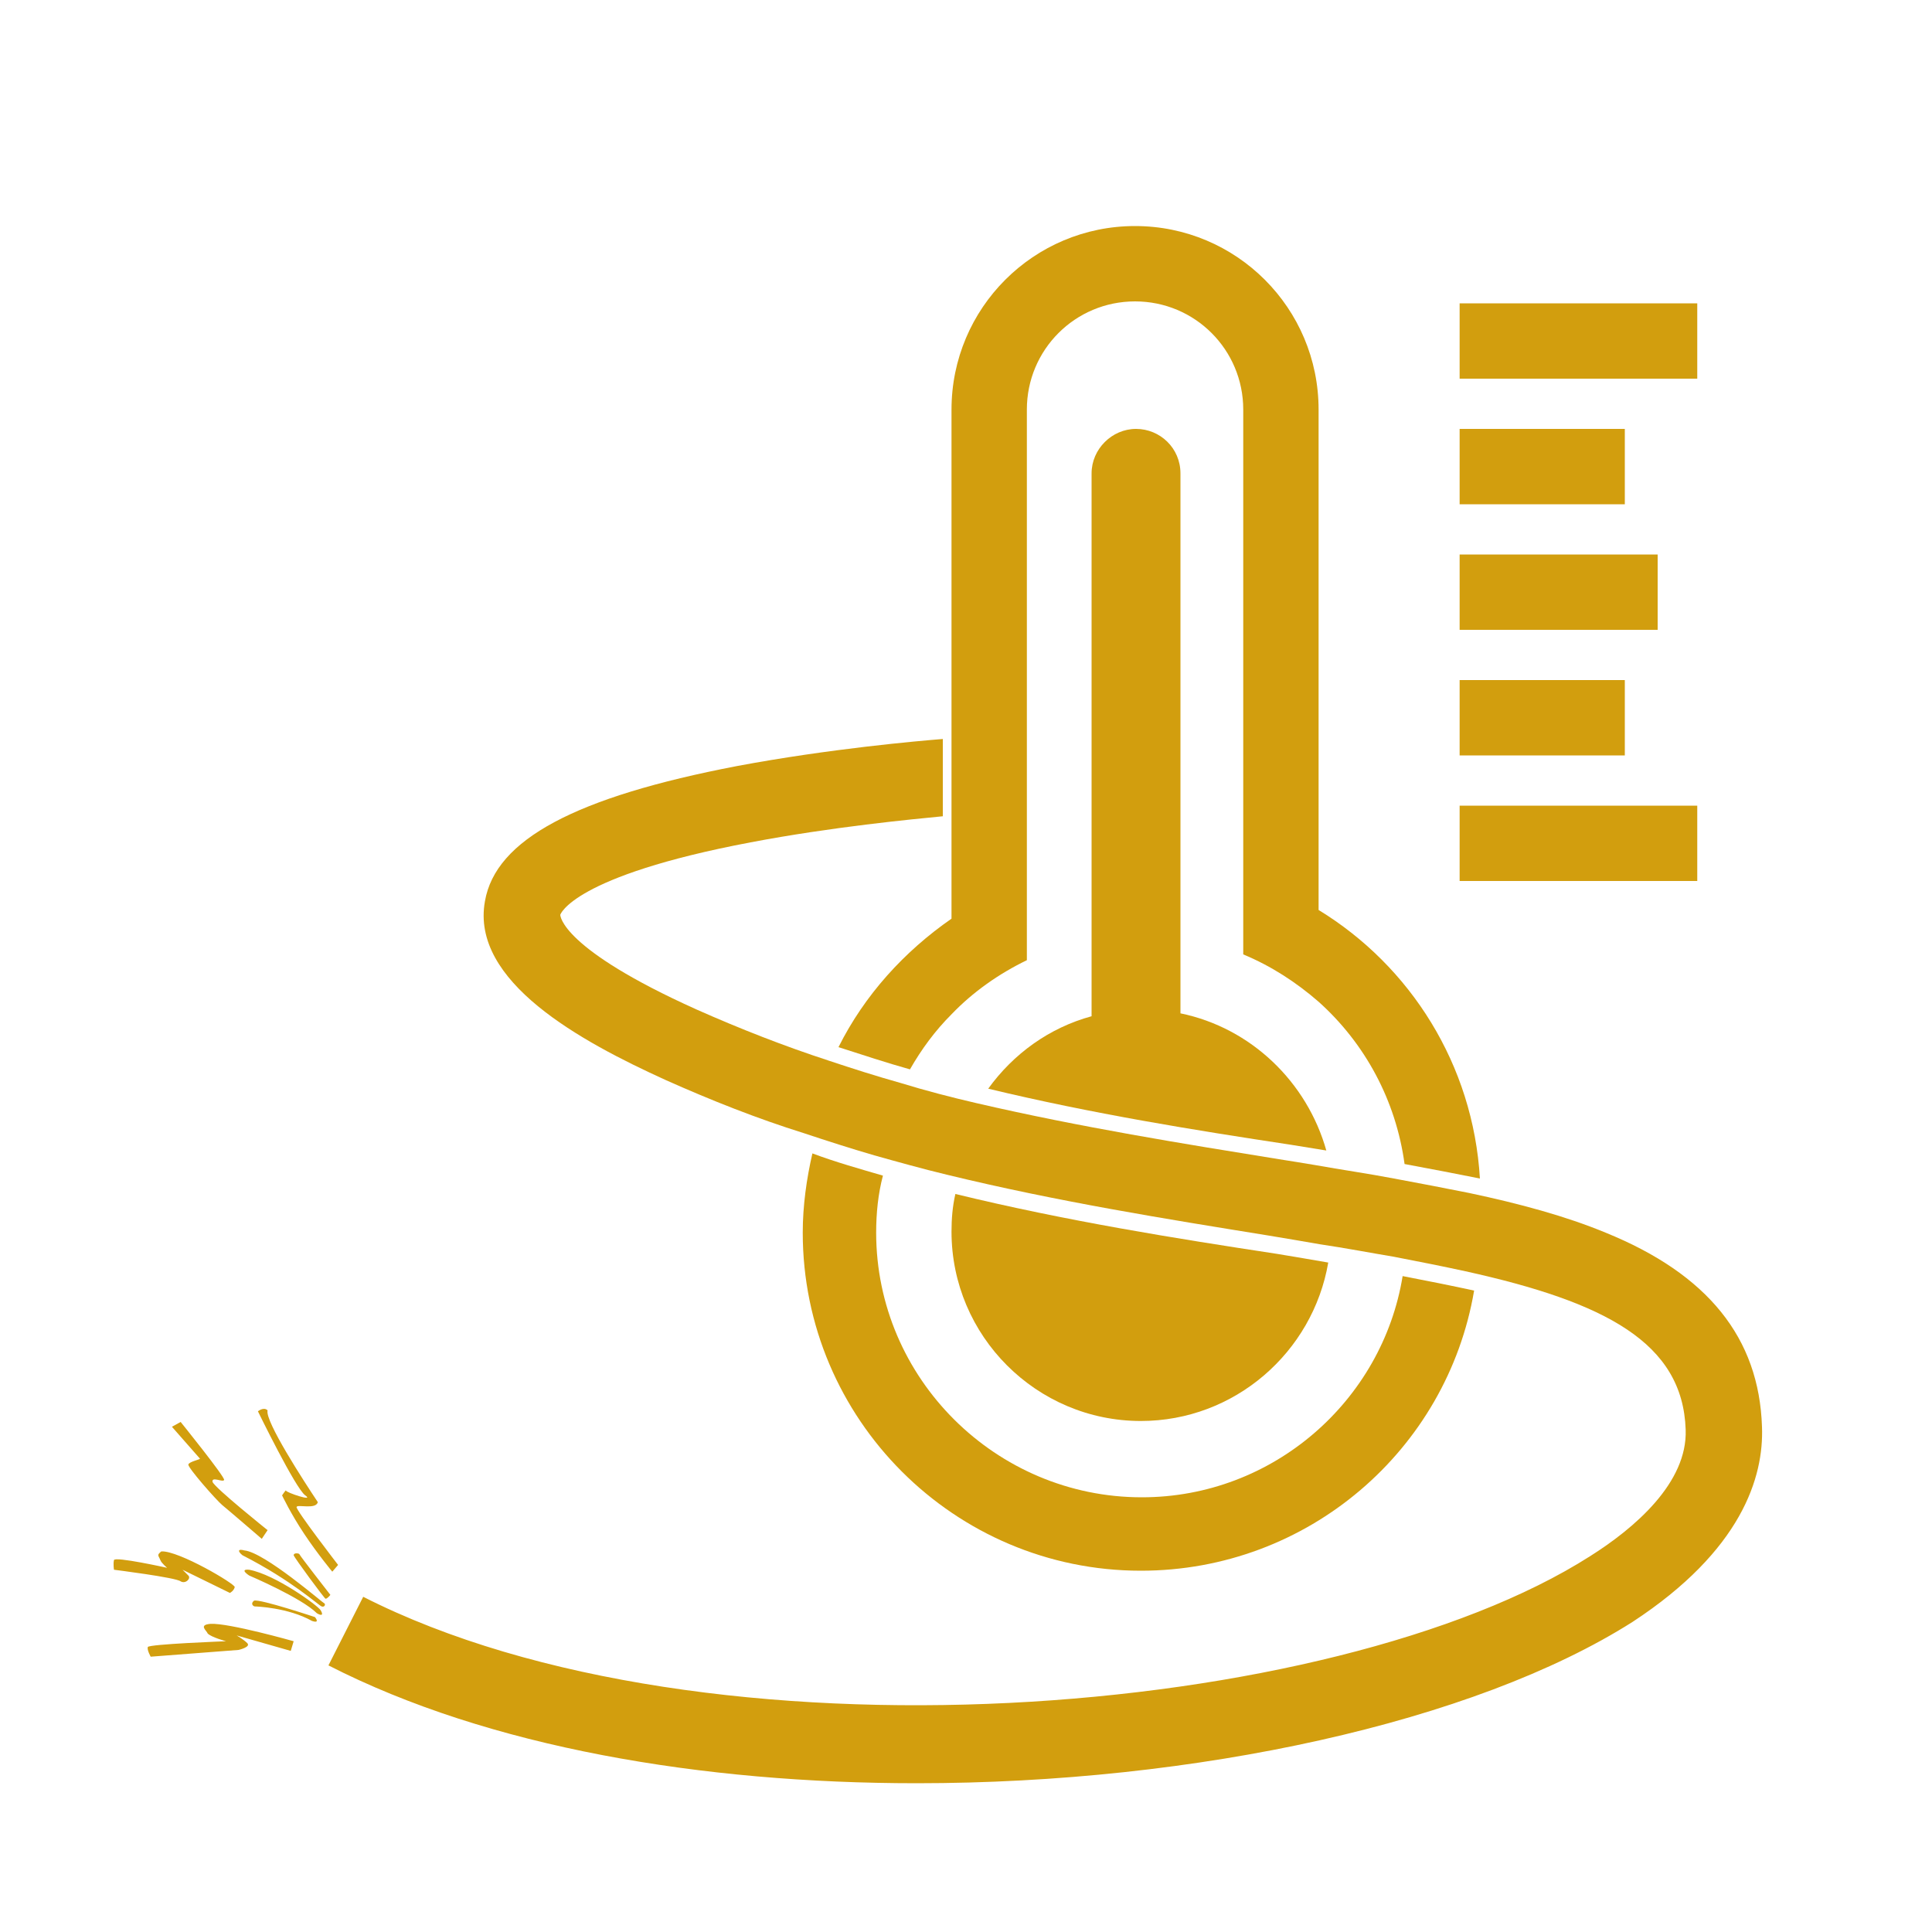
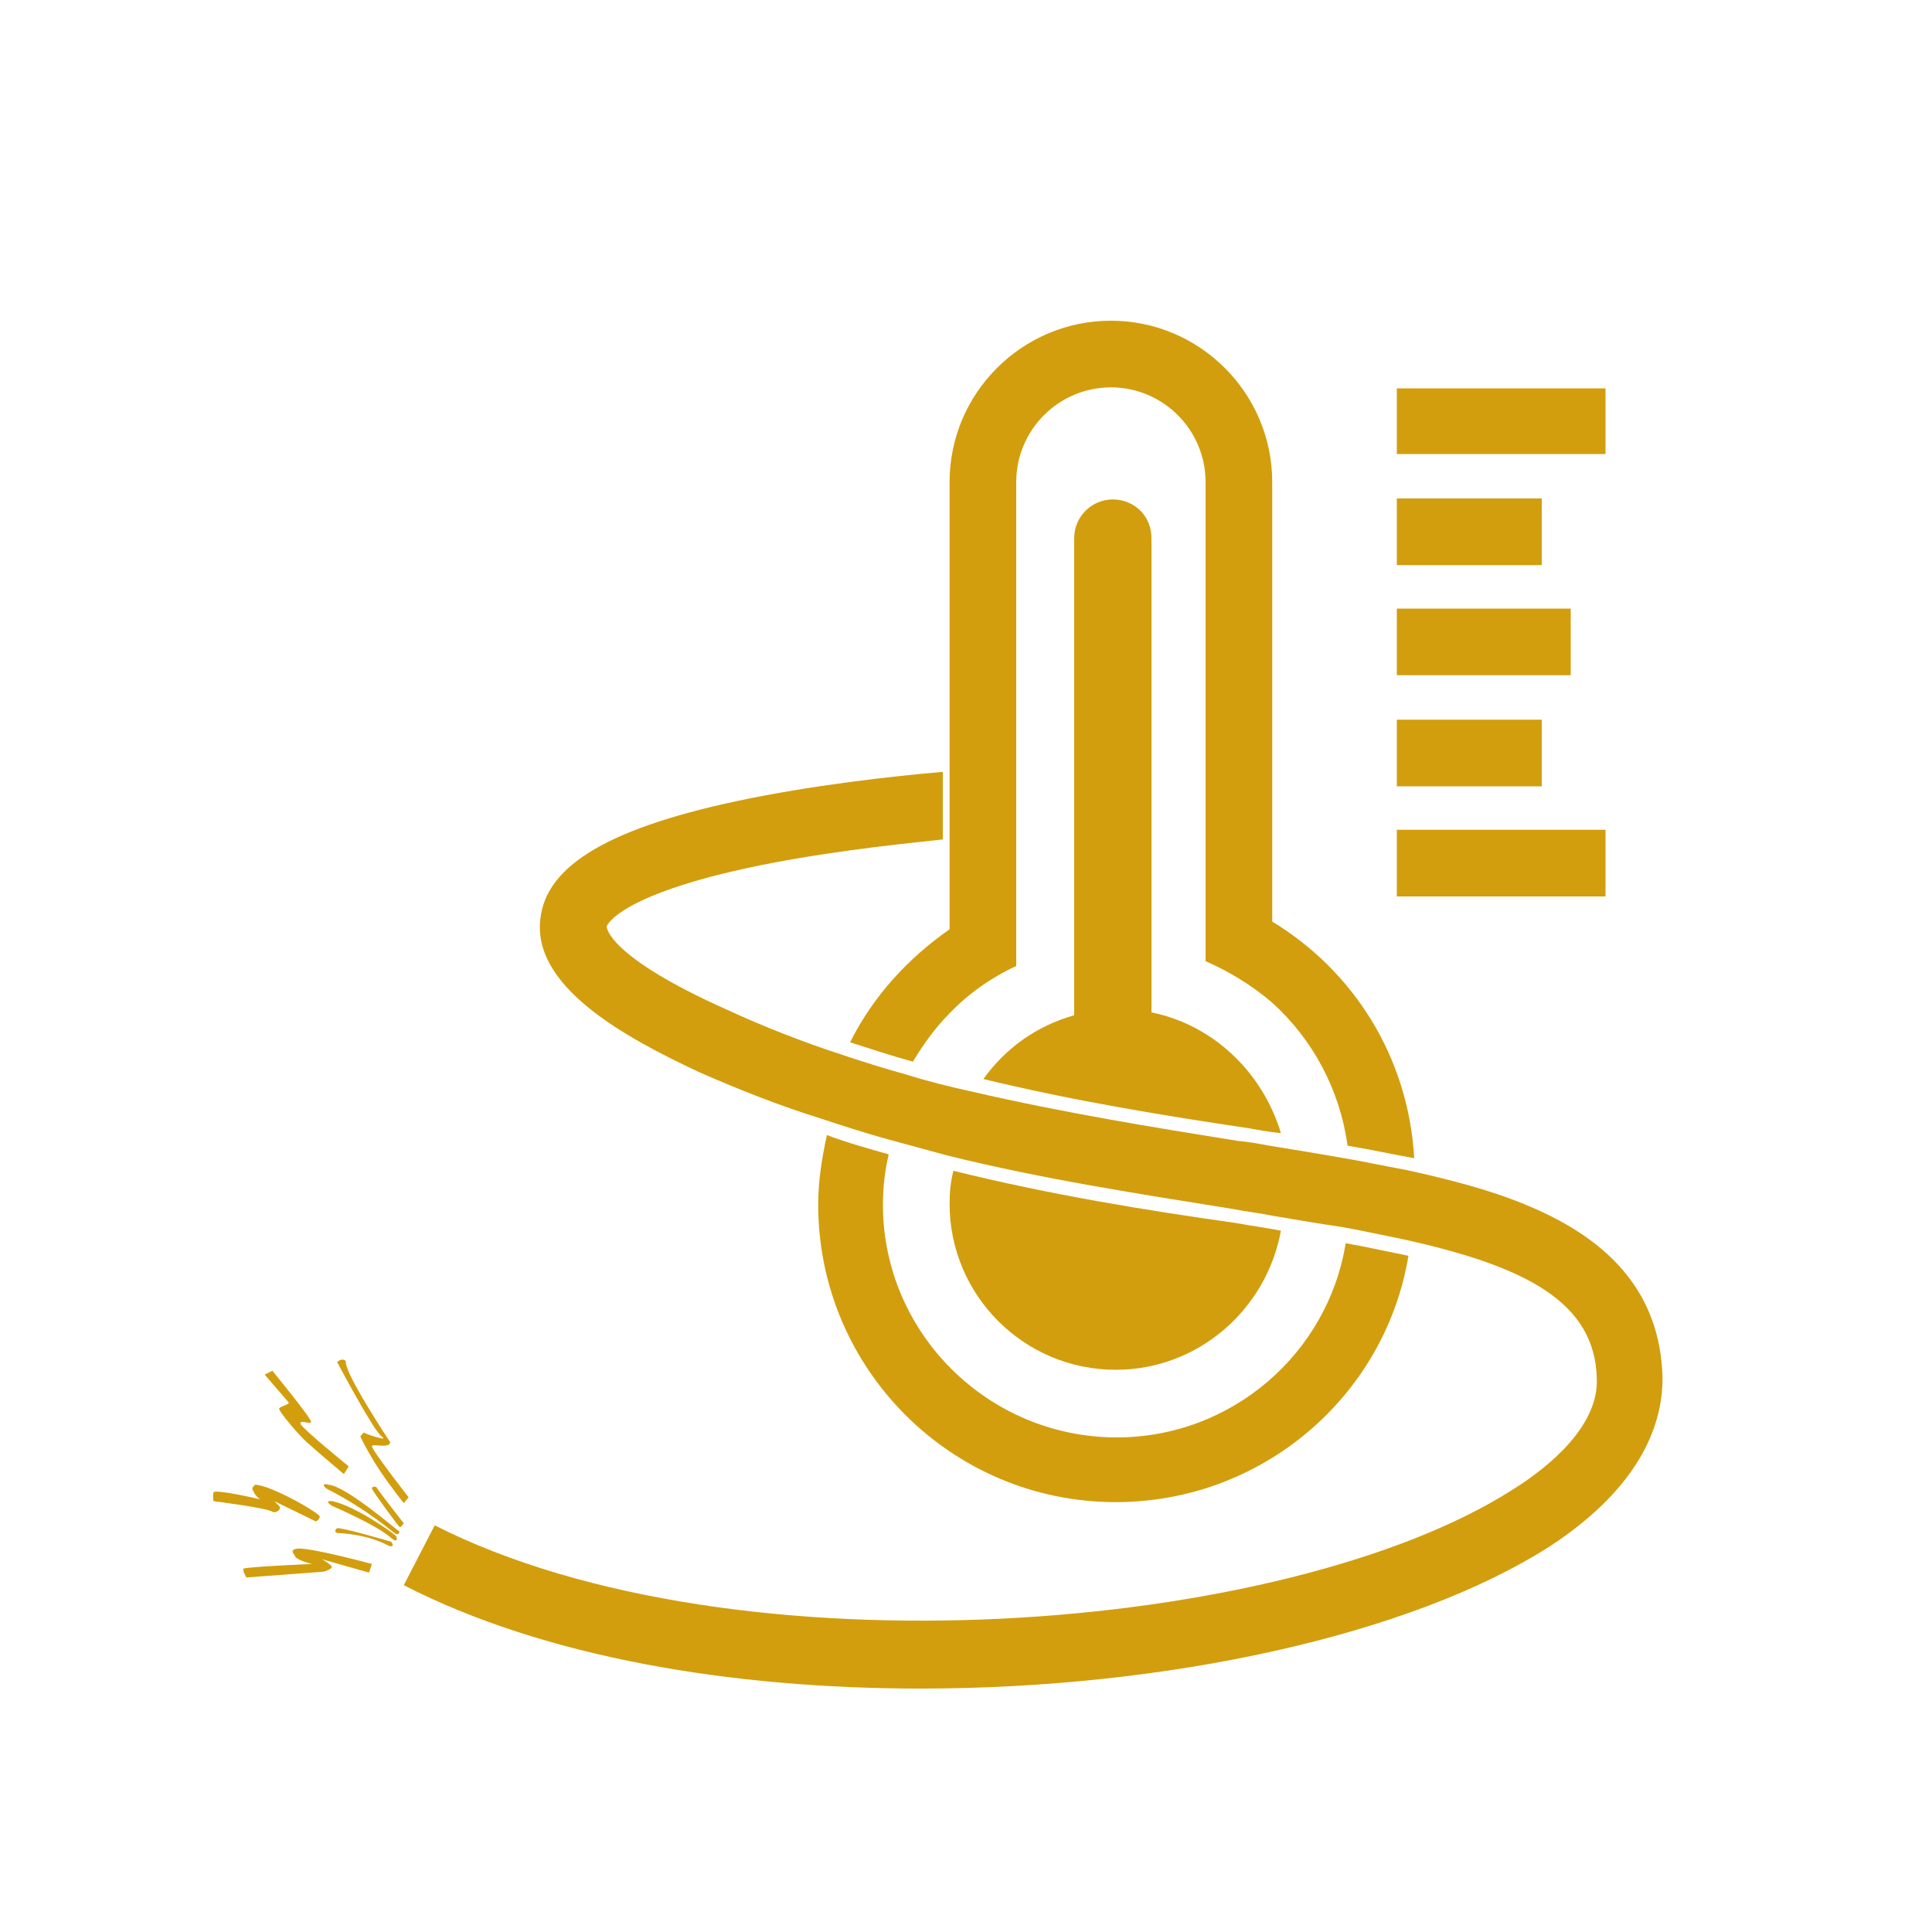
- <svg xmlns="http://www.w3.org/2000/svg" class="icon" style="fill:#D29E0E" width="200px" height="200.00px" viewBox="0 0 1024 1024" version="1.1">
-   <path d="M773.632 293.888h104.96v39.936h-104.96zM773.632 227.328h87.552v39.936h-87.552zM773.632 360.448h87.552v39.936h-87.552zM773.632 160.768h125.952v39.936h-125.952zM773.632 427.008h125.952v39.936h-125.952zM605.184 793.6c-77.312 0-140.8-62.976-140.8-140.288 0-10.24 1.024-20.48 3.584-30.208-12.288-3.584-25.088-7.168-37.376-11.776-3.072 13.312-5.12 27.648-5.12 41.984 0 98.816 80.384 179.2 179.2 179.2 88.576 0 162.304-64 176.64-148.48-11.776-2.56-24.576-5.12-37.888-7.68-10.752 66.048-68.608 117.248-138.24 117.248z" />
-   <path d="M506.368 632.832c-1.536 6.656-2.048 13.312-2.048 19.968 0 55.296 45.056 100.352 100.352 100.352 49.664 0 91.136-36.352 99.328-83.968-8.704-1.536-17.92-3.072-27.136-4.608-53.76-8.192-111.616-17.408-170.496-31.744zM625.664 537.088V250.88c0-13.312-10.752-23.552-23.552-23.552S578.56 238.08 578.56 250.88v287.744c-22.528 6.144-41.472 19.968-54.784 38.4 55.296 13.312 109.568 22.016 160.256 29.696 6.144 1.024 12.8 2.048 18.944 3.072-10.24-36.352-39.936-65.024-77.312-72.704z" />
-   <path d="M698.88 482.304V217.088c0-53.76-43.52-97.28-97.28-97.28s-97.28 43.52-97.28 97.28v269.824c-25.088 17.408-46.08 40.448-59.904 68.096 12.8 4.096 25.088 8.192 37.888 11.776 6.144-10.752 13.312-20.48 22.016-29.184 11.264-11.776 25.088-21.504 39.936-28.672v-291.84c0-31.744 25.6-57.344 57.344-57.344s57.344 25.6 57.344 57.344v288.768c14.848 6.144 28.16 14.848 39.936 25.088 24.576 22.016 40.96 52.224 45.568 86.016 13.824 2.56 27.136 5.12 39.936 7.68-3.584-60.416-36.864-112.64-85.504-142.336z" />
-   <path d="M933.888 756.224c-1.536-47.104-28.672-80.896-82.944-102.912-20.992-8.704-45.568-15.36-72.192-20.992-12.8-2.56-26.112-5.12-39.936-7.68-13.312-2.56-27.648-4.608-41.984-7.168-6.144-1.024-12.288-2.048-18.944-3.072-50.688-8.192-104.96-16.896-160.256-29.696-13.312-3.072-27.136-6.656-40.448-10.752-12.8-3.584-25.6-7.68-37.888-11.776-23.552-7.68-47.104-16.896-70.144-27.136-71.68-32.256-72.192-49.664-72.192-50.176 0 0 6.144-20.48 100.864-38.4 43.008-8.192 86.016-12.288 101.888-13.824v-40.96c-12.8 1.024-59.904 5.12-109.056 14.336-85.504 16.384-128 38.912-133.632 71.68-7.68 42.496 50.688 74.24 95.744 94.72 24.064 10.752 48.64 20.48 73.216 28.16 12.288 4.096 25.088 8.192 37.376 11.776 12.8 3.584 25.6 7.168 38.4 10.24 58.88 14.336 116.736 23.552 170.496 32.256 9.216 1.536 18.432 3.072 27.136 4.608 13.824 2.048 27.136 4.608 39.424 6.656 13.312 2.56 26.112 5.12 37.888 7.68 74.24 16.384 115.2 37.888 116.736 83.968 1.024 28.16-27.136 52.224-50.688 67.072-135.68 86.528-468.992 113.664-650.24 21.504l-18.432 36.352c84.992 43.52 198.144 62.464 311.808 62.464 147.968 0 295.424-32.256 379.392-85.504 57.856-37.888 69.632-76.8 68.608-103.424zM161.792 792.576c5.12 3.584-10.24-1.536-10.24-2.56 0-0.512-2.048 2.56-2.048 2.56s4.608 9.728 11.776 20.48 14.848 19.968 14.848 19.968l3.072-3.584s-22.528-29.184-22.016-30.72c0.512-1.536 10.24 1.536 11.264-2.56-7.168-10.752-28.16-43.008-26.624-48.64-2.048-2.048-5.12 0.512-5.12 0.512s19.968 40.96 25.088 44.544zM99.84 776.192c-0.512 1.536 14.848 18.944 17.92 21.504 2.56 2.048 20.992 17.92 20.992 17.92l3.072-4.608s-28.16-22.528-29.184-25.6c-0.512-3.072 5.632 0.512 6.144-1.024 0.512-1.536-23.04-30.72-23.04-30.72l-4.608 2.56 14.848 16.896c0 0.512-5.632 1.536-6.144 3.072zM99.84 835.072l-3.072-3.072 25.088 12.288s2.048-1.024 2.56-3.072c0.512-1.536-29.696-19.456-38.912-18.944-2.56 2.048-1.536 2.048-0.512 4.608 0.512 1.536 3.584 4.096 3.584 4.096s-27.648-6.144-28.16-4.096c-0.512 2.048 0 5.12 0 5.12s32.768 4.096 35.328 6.144c2.56 1.536 5.632-1.536 4.096-3.072zM111.616 860.672c-6.656 0.512-2.048 3.584-1.536 5.12 2.048 2.048 9.728 4.096 9.728 4.096s-40.96 1.536-41.472 3.072c-0.512 1.536 1.536 5.12 1.536 5.12l46.592-3.584s6.656-1.536 4.608-3.584c-2.048-2.048-5.632-4.096-5.632-4.096l28.672 8.192 1.536-5.12s-34.304-9.728-44.032-9.216zM134.656 848.384c-2.048 1.536-0.512 3.072 0.512 3.072 0.512 0 17.408 0.512 30.208 7.68 4.608 1.536 1.536-2.048 1.536-2.048s-29.184-9.728-32.256-8.704zM132.096 832c-5.632-0.512 0 3.072 0 3.072s27.648 11.776 35.84 19.968c2.56 1.536 3.584 1.024 2.048-1.536s-24.064-18.944-37.888-21.504zM129.536 821.76c-3.584-1.024-3.584 0.512-1.024 2.56 26.112 13.312 40.448 26.624 41.984 27.136 1.536 0.512 2.048-1.024 1.536-1.536-0.512 0-31.744-27.136-42.496-28.16zM175.104 845.312S158.72 824.32 158.72 823.808c0-0.512-3.072-1.024-3.072 0.512 0.512 1.536 16.384 23.04 16.896 23.04 1.024 0 2.56-2.048 2.56-2.048z" />
+ <svg xmlns="http://www.w3.org/2000/svg" version="1.1" id="图层_1" x="0px" y="0px" viewBox="0 0 200 200" style="enable-background:new 0 0 200 200;" xml:space="preserve">
+   <style type="text/css">
+ 	.st0{fill:#D29E0E;}
+ </style>
+   <path class="st0" d="M144.6,63h18v6.9h-18V63z M144.6,51.6h15v6.9h-15V51.6z M144.6,74.5h15v6.9h-15V74.5z M144.6,40.2h21.6V47  h-21.6V40.2z M144.6,85.9h21.6v6.9h-21.6V85.9z M115.6,148.8c-13.3,0-24.2-10.8-24.2-24.1c0-1.8,0.2-3.5,0.6-5.2  c-2.1-0.6-4.3-1.2-6.4-2c-0.5,2.3-0.9,4.7-0.9,7.2c0,17,13.8,30.8,30.8,30.8c15.2,0,27.9-11,30.3-25.5c-2-0.4-4.2-0.9-6.5-1.3  C137.5,140,127.6,148.8,115.6,148.8L115.6,148.8z" />
+   <path class="st0" d="M98.7,121.2c-0.3,1.1-0.4,2.3-0.4,3.4c0,9.5,7.7,17.2,17.2,17.2c8.5,0,15.6-6.2,17.1-14.4  c-1.5-0.3-3.1-0.5-4.7-0.8C118.7,125.3,108.8,123.7,98.7,121.2z M119.2,104.8V55.7c0-2.3-1.8-4-4-4c-2.2,0-4,1.8-4,4v49.4  c-3.9,1.1-7.1,3.4-9.4,6.6c9.5,2.3,18.8,3.8,27.5,5.1c1.1,0.2,2.2,0.4,3.3,0.5C130.7,111,125.6,106.1,119.2,104.8L119.2,104.8z" />
+   <path class="st0" d="M131.7,95.4V49.9c0-9.2-7.5-16.7-16.7-16.7s-16.7,7.5-16.7,16.7v46.3c-4.3,3-7.9,6.9-10.3,11.7  c2.2,0.7,4.3,1.4,6.5,2c1.1-1.8,2.3-3.5,3.8-5c1.9-2,4.3-3.7,6.9-4.9V49.9c0-5.4,4.4-9.8,9.8-9.8s9.8,4.4,9.8,9.8v49.6  c2.5,1.1,4.8,2.5,6.9,4.3c4.2,3.8,7,9,7.8,14.8c2.4,0.4,4.7,0.9,6.9,1.3C145.8,109.4,140.1,100.5,131.7,95.4L131.7,95.4z" />
+   <path class="st0" d="M172.1,142.4c-0.3-8.1-4.9-13.9-14.2-17.7c-3.6-1.5-7.8-2.6-12.4-3.6c-2.2-0.4-4.5-0.9-6.9-1.3  c-2.3-0.4-4.7-0.8-7.2-1.2c-1.1-0.2-2.1-0.4-3.3-0.5c-8.7-1.4-18-2.9-27.5-5.1c-2.3-0.5-4.7-1.1-6.9-1.8c-2.2-0.6-4.4-1.3-6.5-2  c-4-1.3-8.1-2.9-12-4.7c-12.3-5.5-12.4-8.5-12.4-8.6c0,0,1.1-3.5,17.3-6.6c7.4-1.4,14.8-2.1,17.5-2.4v-7c-2.2,0.2-10.3,0.9-18.7,2.5  c-14.7,2.8-22,6.7-22.9,12.3c-1.3,7.3,8.7,12.7,16.4,16.3c4.1,1.8,8.4,3.5,12.6,4.8c2.1,0.7,4.3,1.4,6.4,2c2.2,0.6,4.4,1.2,6.6,1.8  c10.1,2.5,20,4,29.3,5.5c1.6,0.3,3.2,0.5,4.7,0.8c2.4,0.4,4.7,0.8,6.8,1.1c2.3,0.4,4.5,0.9,6.5,1.3c12.7,2.8,19.8,6.5,20,14.4  c0.2,4.8-4.7,9-8.7,11.5c-23.3,14.9-80.5,19.5-111.6,3.7l-3.2,6.2c14.6,7.5,34,10.7,53.5,10.7c25.4,0,50.7-5.5,65.1-14.7  C170.2,153.7,172.2,147,172.1,142.4L172.1,142.4z M39.5,148.7c0.9,0.6-1.8-0.3-1.8-0.4c0-0.1-0.4,0.4-0.4,0.4s0.8,1.7,2,3.5  s2.5,3.4,2.5,3.4l0.5-0.6c0,0-3.9-5-3.8-5.3c0.1-0.3,1.8,0.3,1.9-0.4c-1.2-1.8-4.8-7.4-4.6-8.4c-0.4-0.4-0.9,0.1-0.9,0.1  S38.6,148,39.5,148.7L39.5,148.7z M28.9,145.8c-0.1,0.3,2.5,3.3,3.1,3.7c0.4,0.4,3.6,3.1,3.6,3.1l0.5-0.8c0,0-4.8-3.9-5-4.4  c-0.1-0.5,1,0.1,1.1-0.2c0.1-0.3-4-5.3-4-5.3l-0.8,0.4l2.5,2.9C29.9,145.4,29,145.6,28.9,145.8L28.9,145.8z M28.9,155.9l-0.5-0.5  l4.3,2.1c0,0,0.4-0.2,0.4-0.5c0.1-0.3-5.1-3.3-6.7-3.3c-0.4,0.4-0.3,0.4-0.1,0.8c0.1,0.3,0.6,0.7,0.6,0.7s-4.7-1.1-4.8-0.7  c-0.1,0.4,0,0.9,0,0.9s5.6,0.7,6.1,1.1C28.6,156.7,29.2,156.2,28.9,155.9L28.9,155.9z M30.9,160.3c-1.1,0.1-0.4,0.6-0.3,0.9  c0.4,0.4,1.7,0.7,1.7,0.7s-7,0.3-7.1,0.5s0.3,0.9,0.3,0.9l8-0.6c0,0,1.1-0.3,0.8-0.6c-0.4-0.4-1-0.7-1-0.7l4.9,1.4l0.3-0.9  C38.5,161.9,32.6,160.3,30.9,160.3L30.9,160.3z M34.9,158.2c-0.4,0.3-0.1,0.5,0.1,0.5c0.1,0,3,0.1,5.2,1.3c0.8,0.3,0.3-0.4,0.3-0.4  S35.4,158.1,34.9,158.2L34.9,158.2z M34.4,155.4c-1-0.1,0,0.5,0,0.5s4.7,2,6.2,3.4c0.4,0.3,0.6,0.2,0.4-0.3  C40.7,158.7,36.8,155.9,34.4,155.4z M34,153.7c-0.6-0.2-0.6,0.1-0.2,0.4c4.5,2.3,6.9,4.6,7.2,4.7c0.3,0.1,0.4-0.2,0.3-0.3  C41.2,158.5,35.8,153.8,34,153.7z M41.8,157.7c0,0-2.8-3.6-2.8-3.7c0-0.1-0.5-0.2-0.5,0.1c0.1,0.3,2.8,4,2.9,4  C41.5,158.1,41.8,157.7,41.8,157.7z" />
</svg>
